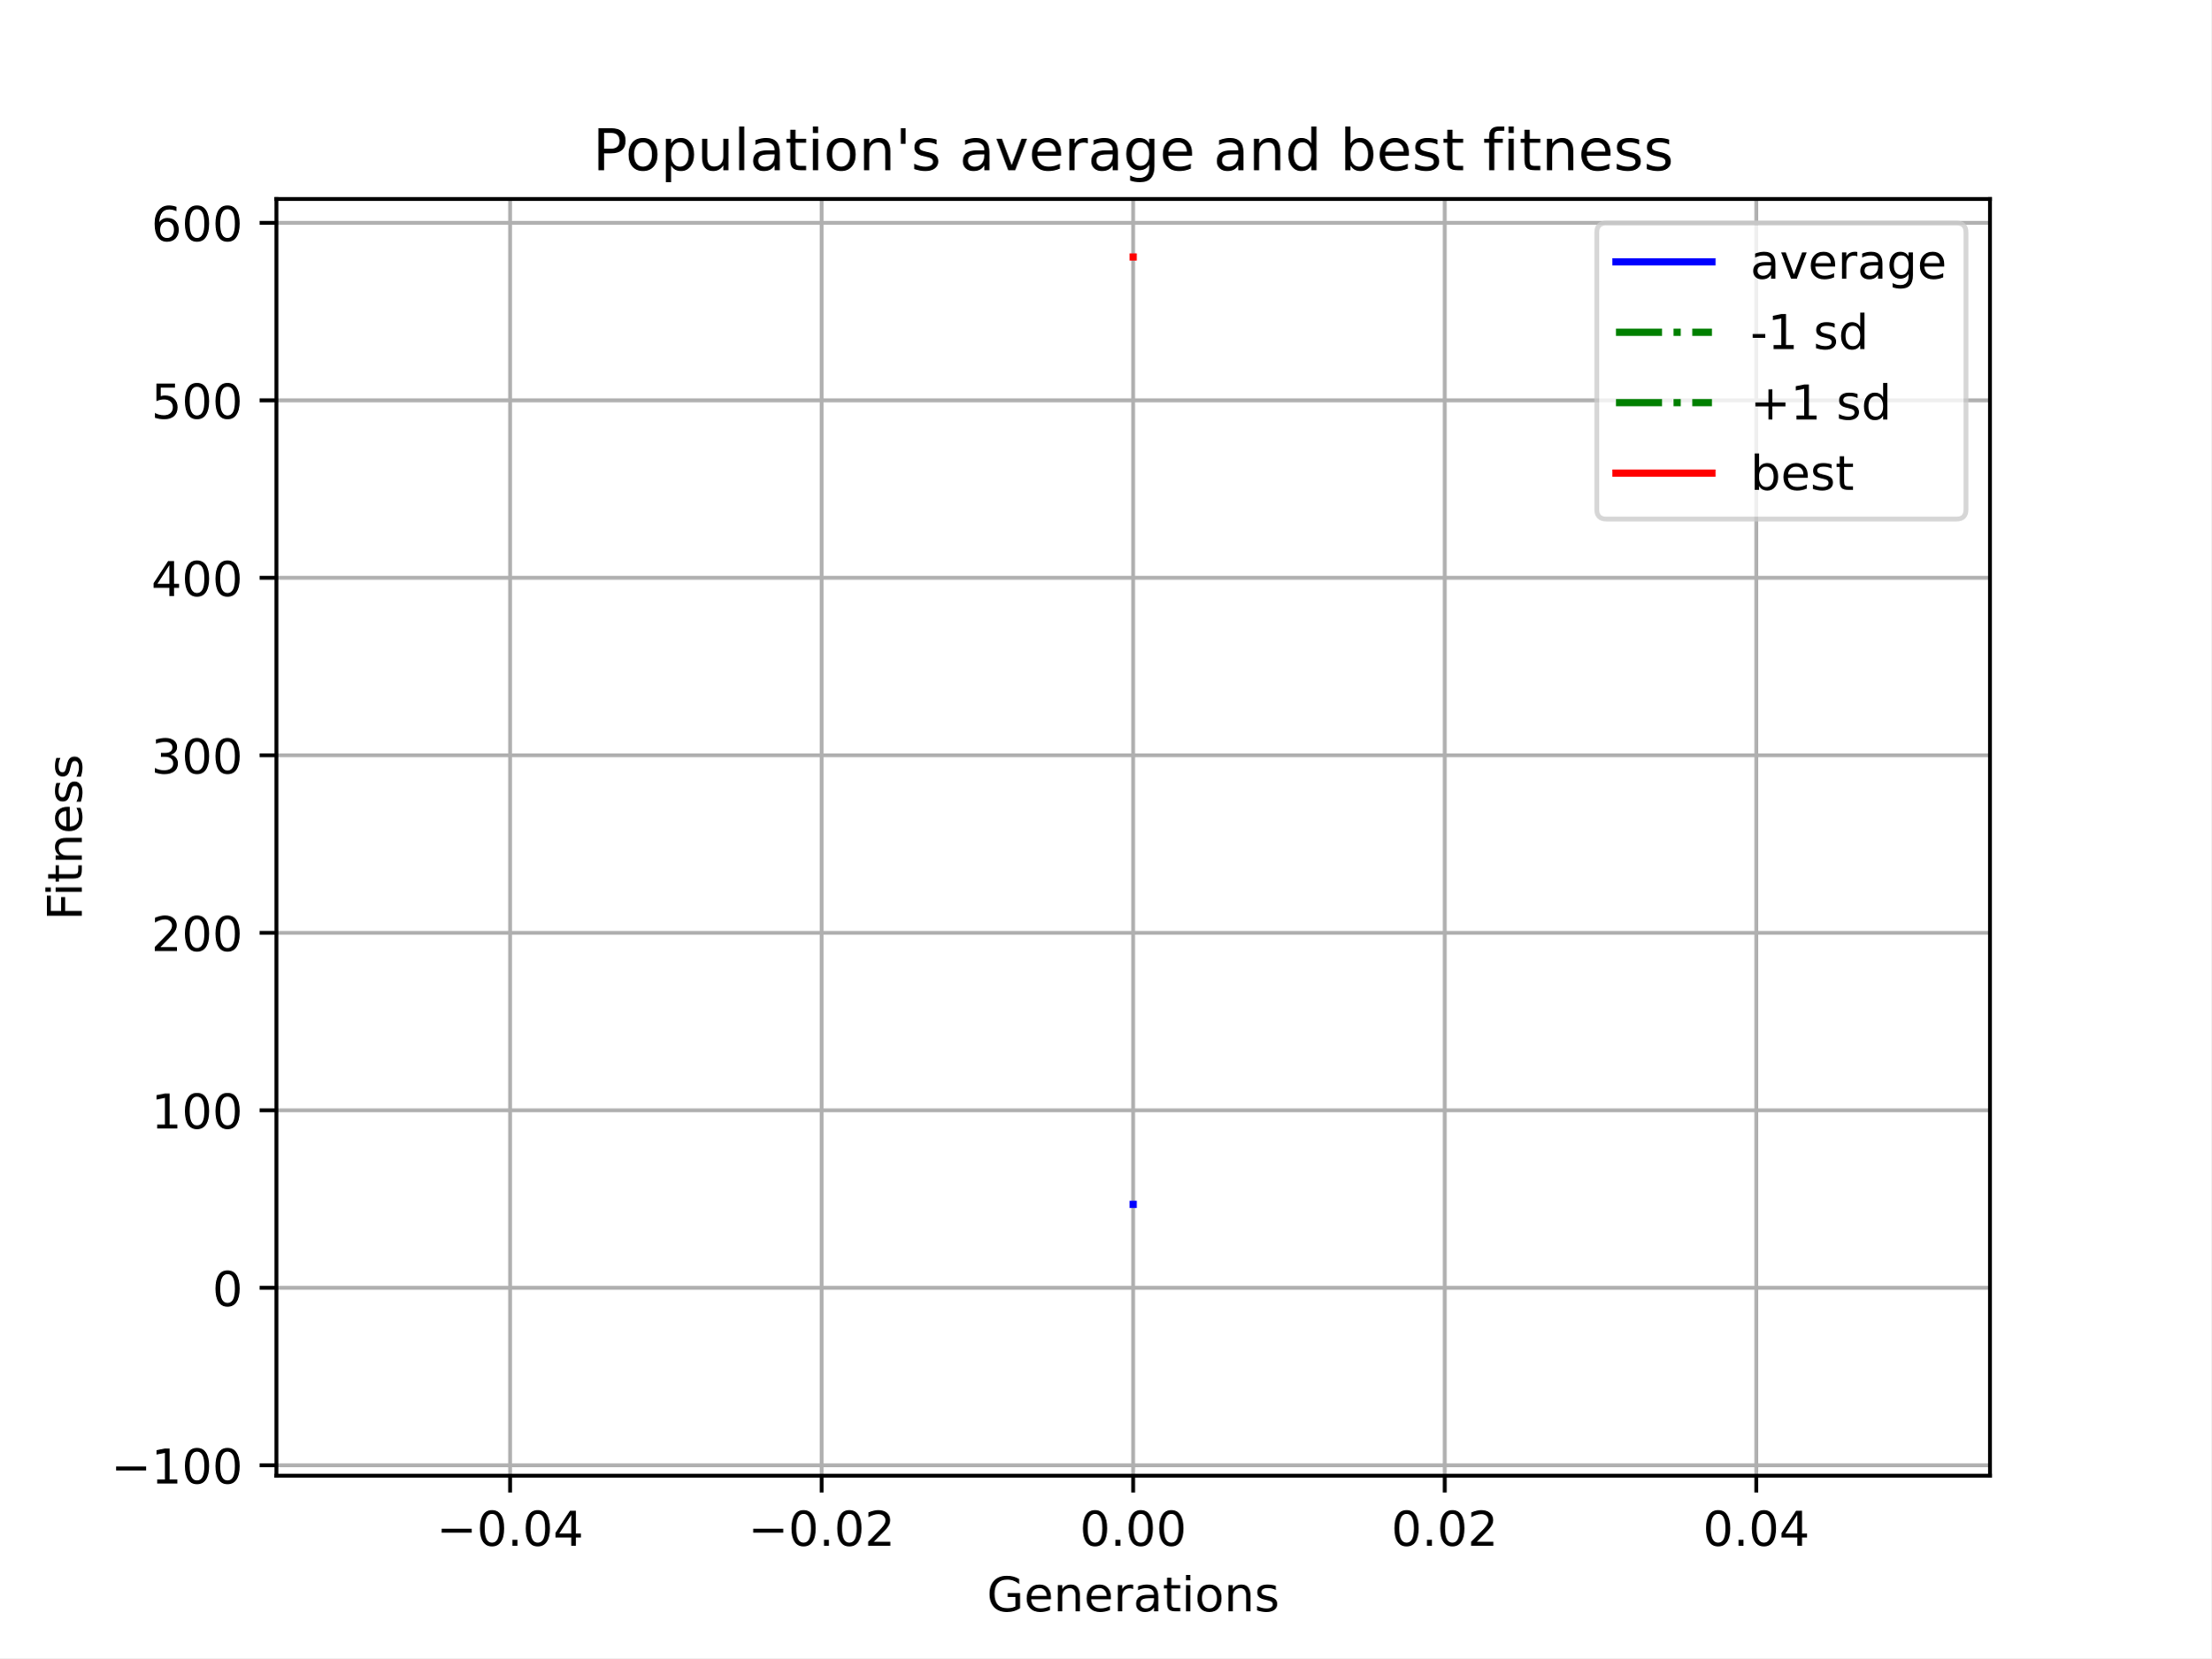
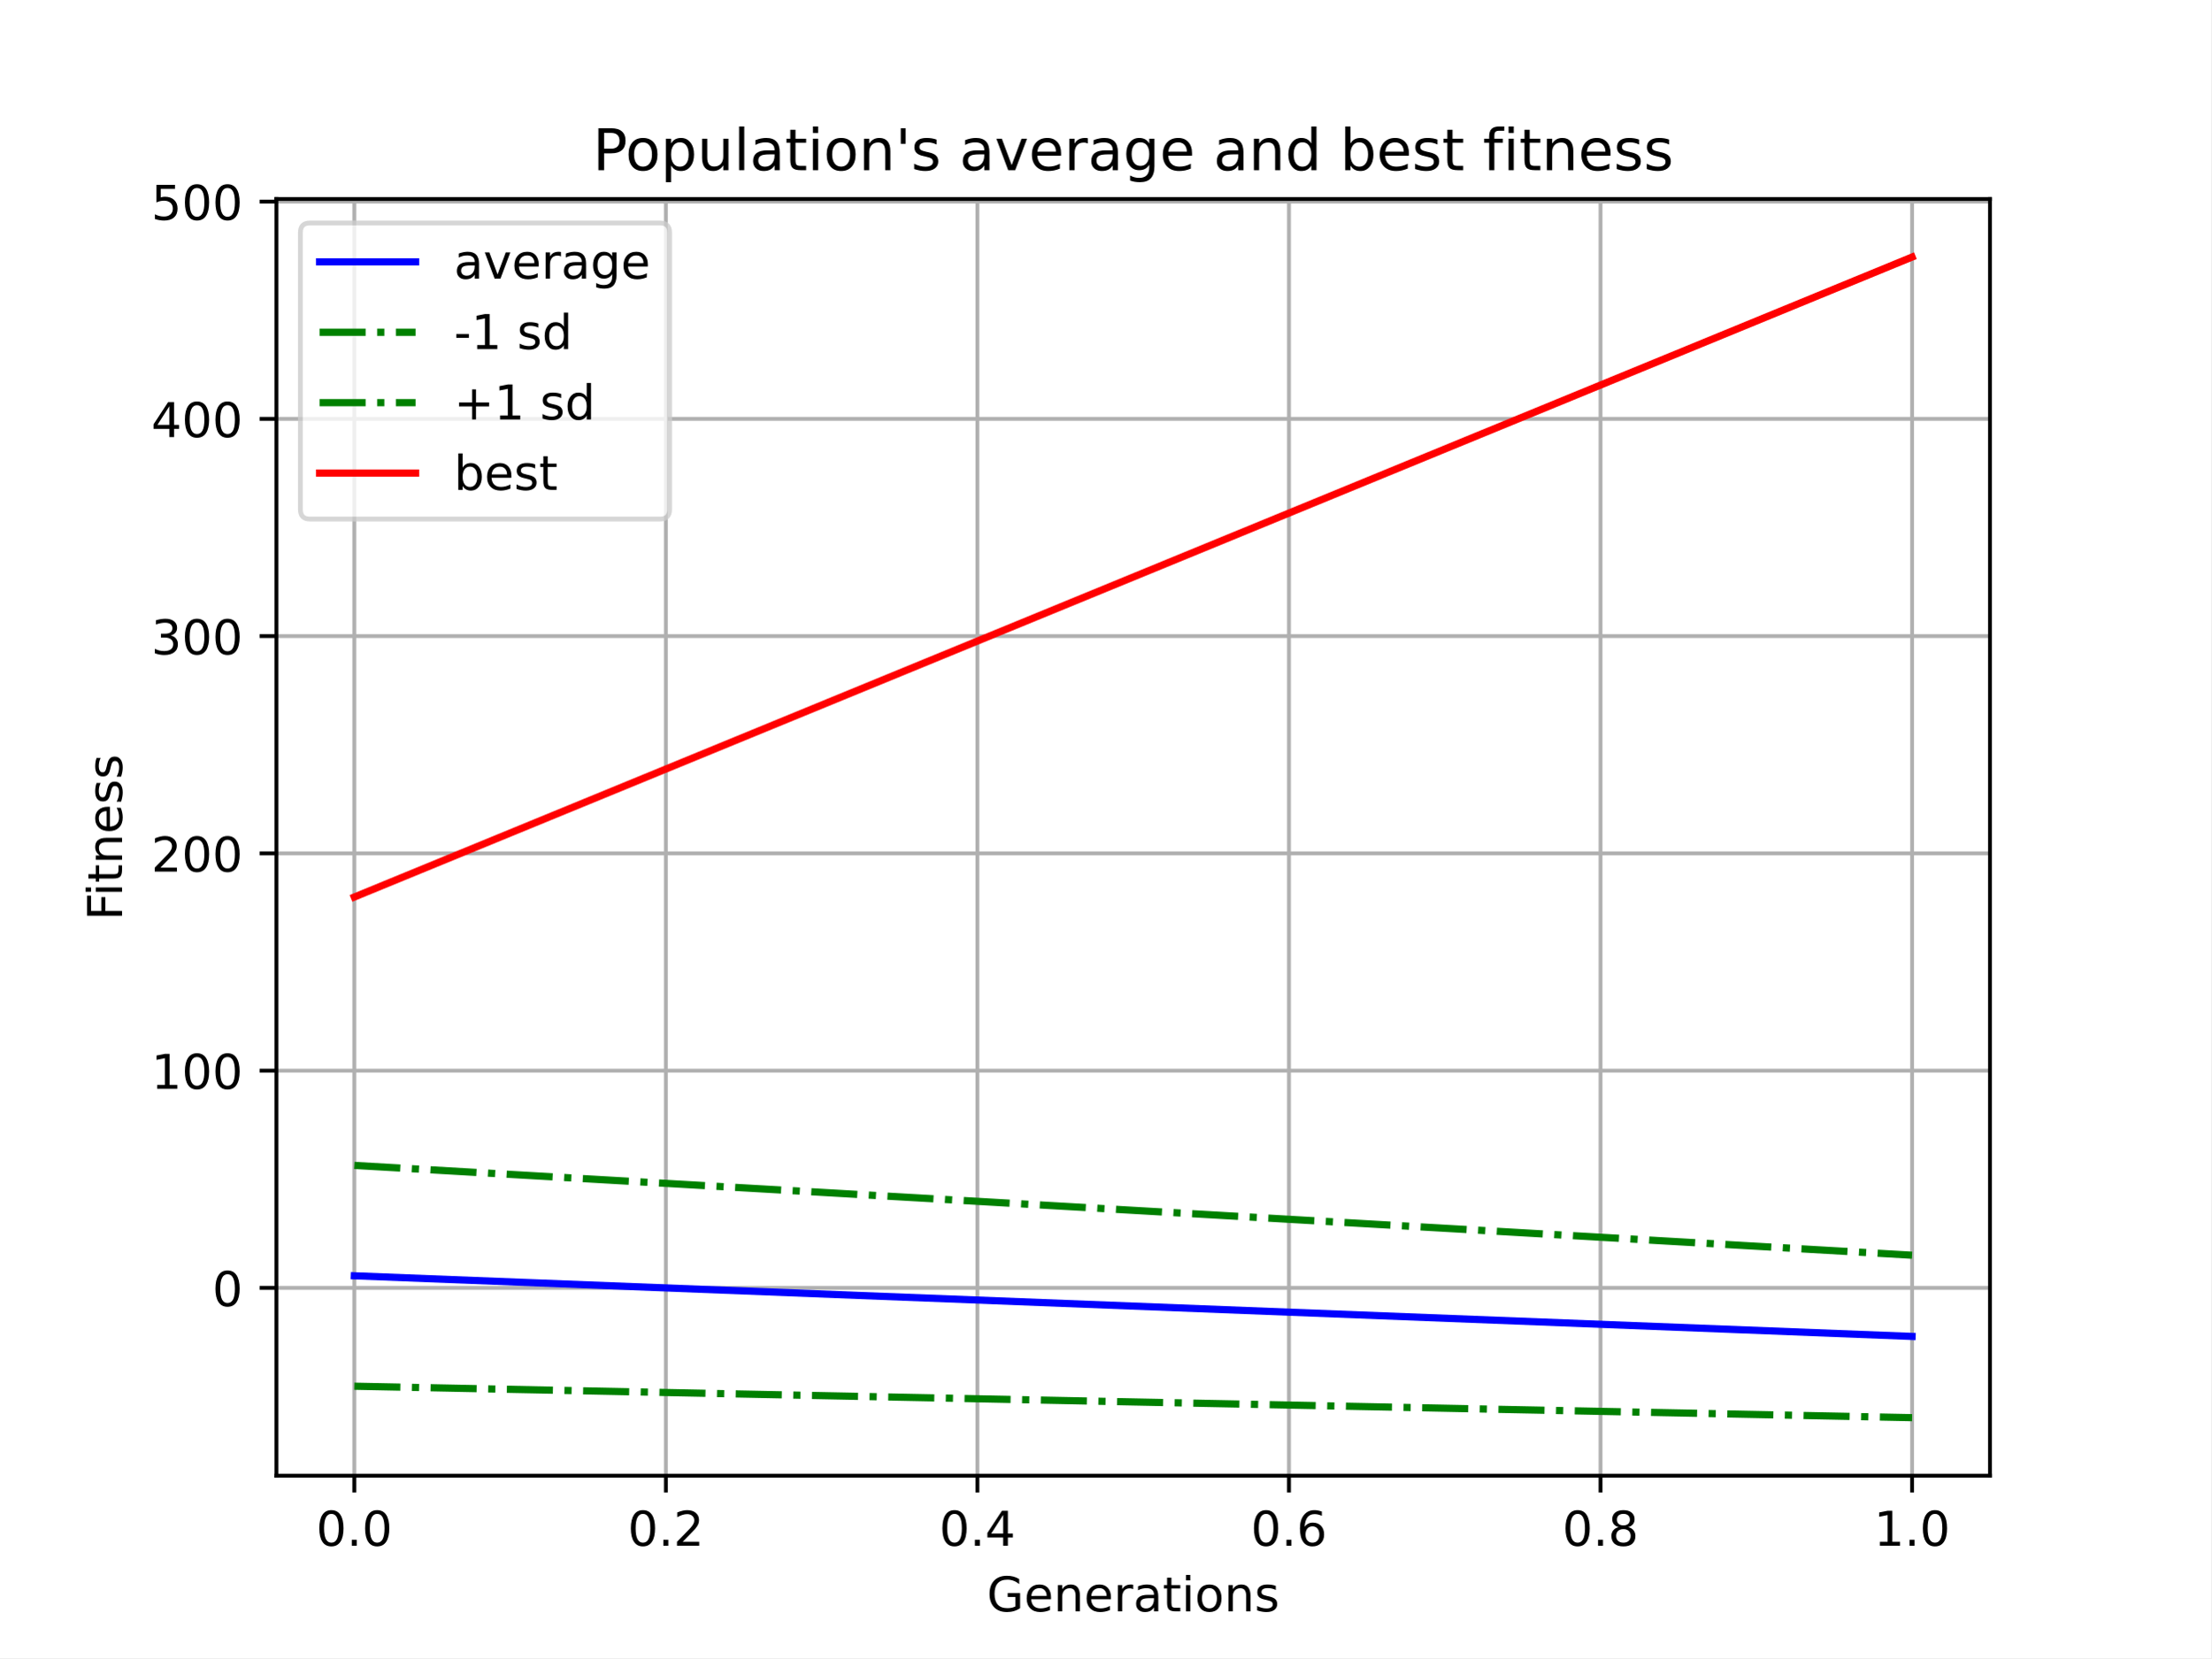
<svg xmlns="http://www.w3.org/2000/svg" xmlns:xlink="http://www.w3.org/1999/xlink" width="460.8pt" height="345.6pt" viewBox="0 0 460.8 345.6" version="1.1">
  <defs>
    <style type="text/css">*{stroke-linejoin: round; stroke-linecap: butt}</style>
  </defs>
  <g id="figure_1">
    <g id="patch_1">
      <path d="M 0 345.6  L 460.8 345.6  L 460.8 0  L 0 0  z " style="fill: #ffffff" />
    </g>
    <g id="axes_1">
      <g id="patch_2">
        <path d="M 57.6 307.584  L 414.72 307.584  L 414.72 41.472  L 57.6 41.472  z " style="fill: #ffffff" />
      </g>
      <g id="matplotlib.axis_1">
        <g id="xtick_1">
          <g id="line2d_1">
-             <path d="M 106.298 307.584  L 106.298 41.472  " clip-path="url(#pac1f734ee0)" style="fill: none; stroke: #b0b0b0; stroke-width: 0.8; stroke-linecap: square" />
+             <path d="M 73.833 307.584  L 73.833 41.472  " clip-path="url(#pae56169210)" style="fill: none; stroke: #b0b0b0; stroke-width: 0.8; stroke-linecap: square" />
          </g>
          <g id="line2d_2">
            <defs>
-               <path id="mecdad983e1" d="M 0 0  L 0 3.5  " style="stroke: #000000; stroke-width: 0.8" />
-             </defs>
-             <g>
-               <use xlink:href="#mecdad983e1" x="106.298" y="307.584" style="stroke: #000000; stroke-width: 0.8" />
+               <path id="mca24ccfaa1" d="M 0 0  L 0 3.5  " style="stroke: #000000; stroke-width: 0.8" />
+             </defs>
+             <g>
+               <use xlink:href="#mca24ccfaa1" x="73.833" y="307.584" style="stroke: #000000; stroke-width: 0.8" />
            </g>
          </g>
          <g id="text_1">
-             <g transform="translate(90.97553 322.1824)scale(0.1 -0.1)">
-               <defs>
-                 <path id="DejaVuSans-2212" d="M 678 2272  L 4684 2272  L 4684 1741  L 678 1741  L 678 2272  z " transform="scale(0.015625)" />
+             <g transform="translate(65.88116 322.1824)scale(0.1 -0.1)">
+               <defs>
                <path id="DejaVuSans-30" d="M 2034 4250  Q 1547 4250 1301 3770  Q 1056 3291 1056 2328  Q 1056 1369 1301 889  Q 1547 409 2034 409  Q 2525 409 2770 889  Q 3016 1369 3016 2328  Q 3016 3291 2770 3770  Q 2525 4250 2034 4250  z M 2034 4750  Q 2819 4750 3233 4129  Q 3647 3509 3647 2328  Q 3647 1150 3233 529  Q 2819 -91 2034 -91  Q 1250 -91 836 529  Q 422 1150 422 2328  Q 422 3509 836 4129  Q 1250 4750 2034 4750  z " transform="scale(0.015625)" />
                <path id="DejaVuSans-2e" d="M 684 794  L 1344 794  L 1344 0  L 684 0  L 684 794  z " transform="scale(0.015625)" />
-                 <path id="DejaVuSans-34" d="M 2419 4116  L 825 1625  L 2419 1625  L 2419 4116  z M 2253 4666  L 3047 4666  L 3047 1625  L 3713 1625  L 3713 1100  L 3047 1100  L 3047 0  L 2419 0  L 2419 1100  L 313 1100  L 313 1709  L 2253 4666  z " transform="scale(0.015625)" />
-               </defs>
-               <use xlink:href="#DejaVuSans-2212" />
-               <use xlink:href="#DejaVuSans-30" x="83.789" />
-               <use xlink:href="#DejaVuSans-2e" x="147.412" />
-               <use xlink:href="#DejaVuSans-30" x="179.199" />
-               <use xlink:href="#DejaVuSans-34" x="242.822" />
+               </defs>
+               <use xlink:href="#DejaVuSans-30" />
+               <use xlink:href="#DejaVuSans-2e" x="63.623" />
+               <use xlink:href="#DejaVuSans-30" x="95.41" />
            </g>
          </g>
        </g>
        <g id="xtick_2">
          <g id="line2d_3">
-             <path d="M 171.229 307.584  L 171.229 41.472  " clip-path="url(#pac1f734ee0)" style="fill: none; stroke: #b0b0b0; stroke-width: 0.8; stroke-linecap: square" />
+             <path d="M 138.764 307.584  L 138.764 41.472  " clip-path="url(#pae56169210)" style="fill: none; stroke: #b0b0b0; stroke-width: 0.8; stroke-linecap: square" />
          </g>
          <g id="line2d_4">
            <g>
-               <use xlink:href="#mecdad983e1" x="171.229" y="307.584" style="stroke: #000000; stroke-width: 0.8" />
+               <use xlink:href="#mca24ccfaa1" x="138.764" y="307.584" style="stroke: #000000; stroke-width: 0.8" />
            </g>
          </g>
          <g id="text_2">
-             <g transform="translate(155.9064 322.1824)scale(0.1 -0.1)">
+             <g transform="translate(130.8121 322.1824)scale(0.1 -0.1)">
              <defs>
                <path id="DejaVuSans-32" d="M 1228 531  L 3431 531  L 3431 0  L 469 0  L 469 531  Q 828 903 1448 1529  Q 2069 2156 2228 2338  Q 2531 2678 2651 2914  Q 2772 3150 2772 3378  Q 2772 3750 2511 3984  Q 2250 4219 1831 4219  Q 1534 4219 1204 4116  Q 875 4013 500 3803  L 500 4441  Q 881 4594 1212 4672  Q 1544 4750 1819 4750  Q 2544 4750 2975 4387  Q 3406 4025 3406 3419  Q 3406 3131 3298 2873  Q 3191 2616 2906 2266  Q 2828 2175 2409 1742  Q 1991 1309 1228 531  z " transform="scale(0.015625)" />
              </defs>
-               <use xlink:href="#DejaVuSans-2212" />
-               <use xlink:href="#DejaVuSans-30" x="83.789" />
-               <use xlink:href="#DejaVuSans-2e" x="147.412" />
-               <use xlink:href="#DejaVuSans-30" x="179.199" />
-               <use xlink:href="#DejaVuSans-32" x="242.822" />
+               <use xlink:href="#DejaVuSans-30" />
+               <use xlink:href="#DejaVuSans-2e" x="63.623" />
+               <use xlink:href="#DejaVuSans-32" x="95.41" />
            </g>
          </g>
        </g>
        <g id="xtick_3">
          <g id="line2d_5">
-             <path d="M 236.16 307.584  L 236.16 41.472  " clip-path="url(#pac1f734ee0)" style="fill: none; stroke: #b0b0b0; stroke-width: 0.8; stroke-linecap: square" />
+             <path d="M 203.695 307.584  L 203.695 41.472  " clip-path="url(#pae56169210)" style="fill: none; stroke: #b0b0b0; stroke-width: 0.8; stroke-linecap: square" />
          </g>
          <g id="line2d_6">
            <g>
-               <use xlink:href="#mecdad983e1" x="236.16" y="307.584" style="stroke: #000000; stroke-width: 0.8" />
+               <use xlink:href="#mca24ccfaa1" x="203.695" y="307.584" style="stroke: #000000; stroke-width: 0.8" />
            </g>
          </g>
          <g id="text_3">
-             <g transform="translate(225.0272 322.1824)scale(0.1 -0.1)">
-               <use xlink:href="#DejaVuSans-30" />
-               <use xlink:href="#DejaVuSans-2e" x="63.623" />
-               <use xlink:href="#DejaVuSans-30" x="95.41" />
-               <use xlink:href="#DejaVuSans-30" x="159.033" />
+             <g transform="translate(195.743 322.1824)scale(0.1 -0.1)">
+               <defs>
+                 <path id="DejaVuSans-34" d="M 2419 4116  L 825 1625  L 2419 1625  L 2419 4116  z M 2253 4666  L 3047 4666  L 3047 1625  L 3713 1625  L 3713 1100  L 3047 1100  L 3047 0  L 2419 0  L 2419 1100  L 313 1100  L 313 1709  L 2253 4666  z " transform="scale(0.015625)" />
+               </defs>
+               <use xlink:href="#DejaVuSans-30" />
+               <use xlink:href="#DejaVuSans-2e" x="63.623" />
+               <use xlink:href="#DejaVuSans-34" x="95.41" />
            </g>
          </g>
        </g>
        <g id="xtick_4">
          <g id="line2d_7">
-             <path d="M 301.091 307.584  L 301.091 41.472  " clip-path="url(#pac1f734ee0)" style="fill: none; stroke: #b0b0b0; stroke-width: 0.8; stroke-linecap: square" />
+             <path d="M 268.625 307.584  L 268.625 41.472  " clip-path="url(#pae56169210)" style="fill: none; stroke: #b0b0b0; stroke-width: 0.8; stroke-linecap: square" />
          </g>
          <g id="line2d_8">
            <g>
-               <use xlink:href="#mecdad983e1" x="301.091" y="307.584" style="stroke: #000000; stroke-width: 0.8" />
+               <use xlink:href="#mca24ccfaa1" x="268.625" y="307.584" style="stroke: #000000; stroke-width: 0.8" />
            </g>
          </g>
          <g id="text_4">
-             <g transform="translate(289.9581 322.1824)scale(0.1 -0.1)">
-               <use xlink:href="#DejaVuSans-30" />
-               <use xlink:href="#DejaVuSans-2e" x="63.623" />
-               <use xlink:href="#DejaVuSans-30" x="95.41" />
-               <use xlink:href="#DejaVuSans-32" x="159.033" />
+             <g transform="translate(260.6739 322.1824)scale(0.1 -0.1)">
+               <defs>
+                 <path id="DejaVuSans-36" d="M 2113 2584  Q 1688 2584 1439 2293  Q 1191 2003 1191 1497  Q 1191 994 1439 701  Q 1688 409 2113 409  Q 2538 409 2786 701  Q 3034 994 3034 1497  Q 3034 2003 2786 2293  Q 2538 2584 2113 2584  z M 3366 4563  L 3366 3988  Q 3128 4100 2886 4159  Q 2644 4219 2406 4219  Q 1781 4219 1451 3797  Q 1122 3375 1075 2522  Q 1259 2794 1537 2939  Q 1816 3084 2150 3084  Q 2853 3084 3261 2657  Q 3669 2231 3669 1497  Q 3669 778 3244 343  Q 2819 -91 2113 -91  Q 1303 -91 875 529  Q 447 1150 447 2328  Q 447 3434 972 4092  Q 1497 4750 2381 4750  Q 2619 4750 2861 4703  Q 3103 4656 3366 4563  z " transform="scale(0.015625)" />
+               </defs>
+               <use xlink:href="#DejaVuSans-30" />
+               <use xlink:href="#DejaVuSans-2e" x="63.623" />
+               <use xlink:href="#DejaVuSans-36" x="95.41" />
            </g>
          </g>
        </g>
        <g id="xtick_5">
          <g id="line2d_9">
-             <path d="M 366.022 307.584  L 366.022 41.472  " clip-path="url(#pac1f734ee0)" style="fill: none; stroke: #b0b0b0; stroke-width: 0.8; stroke-linecap: square" />
+             <path d="M 333.556 307.584  L 333.556 41.472  " clip-path="url(#pae56169210)" style="fill: none; stroke: #b0b0b0; stroke-width: 0.8; stroke-linecap: square" />
          </g>
          <g id="line2d_10">
            <g>
-               <use xlink:href="#mecdad983e1" x="366.022" y="307.584" style="stroke: #000000; stroke-width: 0.8" />
+               <use xlink:href="#mca24ccfaa1" x="333.556" y="307.584" style="stroke: #000000; stroke-width: 0.8" />
            </g>
          </g>
          <g id="text_5">
-             <g transform="translate(354.889 322.1824)scale(0.1 -0.1)">
-               <use xlink:href="#DejaVuSans-30" />
+             <g transform="translate(325.6048 322.1824)scale(0.1 -0.1)">
+               <defs>
+                 <path id="DejaVuSans-38" d="M 2034 2216  Q 1584 2216 1326 1975  Q 1069 1734 1069 1313  Q 1069 891 1326 650  Q 1584 409 2034 409  Q 2484 409 2743 651  Q 3003 894 3003 1313  Q 3003 1734 2745 1975  Q 2488 2216 2034 2216  z M 1403 2484  Q 997 2584 770 2862  Q 544 3141 544 3541  Q 544 4100 942 4425  Q 1341 4750 2034 4750  Q 2731 4750 3128 4425  Q 3525 4100 3525 3541  Q 3525 3141 3298 2862  Q 3072 2584 2669 2484  Q 3125 2378 3379 2068  Q 3634 1759 3634 1313  Q 3634 634 3220 271  Q 2806 -91 2034 -91  Q 1263 -91 848 271  Q 434 634 434 1313  Q 434 1759 690 2068  Q 947 2378 1403 2484  z M 1172 3481  Q 1172 3119 1398 2916  Q 1625 2713 2034 2713  Q 2441 2713 2670 2916  Q 2900 3119 2900 3481  Q 2900 3844 2670 4047  Q 2441 4250 2034 4250  Q 1625 4250 1398 4047  Q 1172 3844 1172 3481  z " transform="scale(0.015625)" />
+               </defs>
+               <use xlink:href="#DejaVuSans-30" />
+               <use xlink:href="#DejaVuSans-2e" x="63.623" />
+               <use xlink:href="#DejaVuSans-38" x="95.41" />
+             </g>
+           </g>
+         </g>
+         <g id="xtick_6">
+           <g id="line2d_11">
+             <path d="M 398.487 307.584  L 398.487 41.472  " clip-path="url(#pae56169210)" style="fill: none; stroke: #b0b0b0; stroke-width: 0.8; stroke-linecap: square" />
+           </g>
+           <g id="line2d_12">
+             <g>
+               <use xlink:href="#mca24ccfaa1" x="398.487" y="307.584" style="stroke: #000000; stroke-width: 0.8" />
+             </g>
+           </g>
+           <g id="text_6">
+             <g transform="translate(390.5357 322.1824)scale(0.1 -0.1)">
+               <defs>
+                 <path id="DejaVuSans-31" d="M 794 531  L 1825 531  L 1825 4091  L 703 3866  L 703 4441  L 1819 4666  L 2450 4666  L 2450 531  L 3481 531  L 3481 0  L 794 0  L 794 531  z " transform="scale(0.015625)" />
+               </defs>
+               <use xlink:href="#DejaVuSans-31" />
              <use xlink:href="#DejaVuSans-2e" x="63.623" />
              <use xlink:href="#DejaVuSans-30" x="95.41" />
-               <use xlink:href="#DejaVuSans-34" x="159.033" />
-             </g>
-           </g>
-         </g>
-         <g id="text_6">
+             </g>
+           </g>
+         </g>
+         <g id="text_7">
          <g transform="translate(205.6623 335.8606)scale(0.1 -0.1)">
            <defs>
              <path id="DejaVuSans-47" d="M 3809 666  L 3809 1919  L 2778 1919  L 2778 2438  L 4434 2438  L 4434 434  Q 4069 175 3628 42  Q 3188 -91 2688 -91  Q 1594 -91 976 548  Q 359 1188 359 2328  Q 359 3472 976 4111  Q 1594 4750 2688 4750  Q 3144 4750 3555 4637  Q 3966 4525 4313 4306  L 4313 3634  Q 3963 3931 3569 4081  Q 3175 4231 2741 4231  Q 1884 4231 1454 3753  Q 1025 3275 1025 2328  Q 1025 1384 1454 906  Q 1884 428 2741 428  Q 3075 428 3337 486  Q 3600 544 3809 666  z " transform="scale(0.015625)" />
              <path id="DejaVuSans-65" d="M 3597 1894  L 3597 1613  L 953 1613  Q 991 1019 1311 708  Q 1631 397 2203 397  Q 2534 397 2845 478  Q 3156 559 3463 722  L 3463 178  Q 3153 47 2828 -22  Q 2503 -91 2169 -91  Q 1331 -91 842 396  Q 353 884 353 1716  Q 353 2575 817 3079  Q 1281 3584 2069 3584  Q 2775 3584 3186 3129  Q 3597 2675 3597 1894  z M 3022 2063  Q 3016 2534 2758 2815  Q 2500 3097 2075 3097  Q 1594 3097 1305 2825  Q 1016 2553 972 2059  L 3022 2063  z " transform="scale(0.015625)" />
              <path id="DejaVuSans-6e" d="M 3513 2113  L 3513 0  L 2938 0  L 2938 2094  Q 2938 2591 2744 2837  Q 2550 3084 2163 3084  Q 1697 3084 1428 2787  Q 1159 2491 1159 1978  L 1159 0  L 581 0  L 581 3500  L 1159 3500  L 1159 2956  Q 1366 3272 1645 3428  Q 1925 3584 2291 3584  Q 2894 3584 3203 3211  Q 3513 2838 3513 2113  z " transform="scale(0.015625)" />
              <path id="DejaVuSans-72" d="M 2631 2963  Q 2534 3019 2420 3045  Q 2306 3072 2169 3072  Q 1681 3072 1420 2755  Q 1159 2438 1159 1844  L 1159 0  L 581 0  L 581 3500  L 1159 3500  L 1159 2956  Q 1341 3275 1631 3429  Q 1922 3584 2338 3584  Q 2397 3584 2469 3576  Q 2541 3569 2628 3553  L 2631 2963  z " transform="scale(0.015625)" />
              <path id="DejaVuSans-61" d="M 2194 1759  Q 1497 1759 1228 1600  Q 959 1441 959 1056  Q 959 750 1161 570  Q 1363 391 1709 391  Q 2188 391 2477 730  Q 2766 1069 2766 1631  L 2766 1759  L 2194 1759  z M 3341 1997  L 3341 0  L 2766 0  L 2766 531  Q 2569 213 2275 61  Q 1981 -91 1556 -91  Q 1019 -91 701 211  Q 384 513 384 1019  Q 384 1609 779 1909  Q 1175 2209 1959 2209  L 2766 2209  L 2766 2266  Q 2766 2663 2505 2880  Q 2244 3097 1772 3097  Q 1472 3097 1187 3025  Q 903 2953 641 2809  L 641 3341  Q 956 3463 1253 3523  Q 1550 3584 1831 3584  Q 2591 3584 2966 3190  Q 3341 2797 3341 1997  z " transform="scale(0.015625)" />
              <path id="DejaVuSans-74" d="M 1172 4494  L 1172 3500  L 2356 3500  L 2356 3053  L 1172 3053  L 1172 1153  Q 1172 725 1289 603  Q 1406 481 1766 481  L 2356 481  L 2356 0  L 1766 0  Q 1100 0 847 248  Q 594 497 594 1153  L 594 3053  L 172 3053  L 172 3500  L 594 3500  L 594 4494  L 1172 4494  z " transform="scale(0.015625)" />
              <path id="DejaVuSans-69" d="M 603 3500  L 1178 3500  L 1178 0  L 603 0  L 603 3500  z M 603 4863  L 1178 4863  L 1178 4134  L 603 4134  L 603 4863  z " transform="scale(0.015625)" />
              <path id="DejaVuSans-6f" d="M 1959 3097  Q 1497 3097 1228 2736  Q 959 2375 959 1747  Q 959 1119 1226 758  Q 1494 397 1959 397  Q 2419 397 2687 759  Q 2956 1122 2956 1747  Q 2956 2369 2687 2733  Q 2419 3097 1959 3097  z M 1959 3584  Q 2709 3584 3137 3096  Q 3566 2609 3566 1747  Q 3566 888 3137 398  Q 2709 -91 1959 -91  Q 1206 -91 779 398  Q 353 888 353 1747  Q 353 2609 779 3096  Q 1206 3584 1959 3584  z " transform="scale(0.015625)" />
              <path id="DejaVuSans-73" d="M 2834 3397  L 2834 2853  Q 2591 2978 2328 3040  Q 2066 3103 1784 3103  Q 1356 3103 1142 2972  Q 928 2841 928 2578  Q 928 2378 1081 2264  Q 1234 2150 1697 2047  L 1894 2003  Q 2506 1872 2764 1633  Q 3022 1394 3022 966  Q 3022 478 2636 193  Q 2250 -91 1575 -91  Q 1294 -91 989 -36  Q 684 19 347 128  L 347 722  Q 666 556 975 473  Q 1284 391 1588 391  Q 1994 391 2212 530  Q 2431 669 2431 922  Q 2431 1156 2273 1281  Q 2116 1406 1581 1522  L 1381 1569  Q 847 1681 609 1914  Q 372 2147 372 2553  Q 372 3047 722 3315  Q 1072 3584 1716 3584  Q 2034 3584 2315 3537  Q 2597 3491 2834 3397  z " transform="scale(0.015625)" />
            </defs>
            <use xlink:href="#DejaVuSans-47" />
            <use xlink:href="#DejaVuSans-65" x="77.49" />
            <use xlink:href="#DejaVuSans-6e" x="139.014" />
            <use xlink:href="#DejaVuSans-65" x="202.393" />
            <use xlink:href="#DejaVuSans-72" x="263.916" />
            <use xlink:href="#DejaVuSans-61" x="305.029" />
            <use xlink:href="#DejaVuSans-74" x="366.309" />
            <use xlink:href="#DejaVuSans-69" x="405.518" />
            <use xlink:href="#DejaVuSans-6f" x="433.301" />
            <use xlink:href="#DejaVuSans-6e" x="494.482" />
            <use xlink:href="#DejaVuSans-73" x="557.861" />
          </g>
        </g>
      </g>
      <g id="matplotlib.axis_2">
        <g id="ytick_1">
-           <g id="line2d_11">
-             <path d="M 57.6 305.416  L 414.72 305.416  " clip-path="url(#pac1f734ee0)" style="fill: none; stroke: #b0b0b0; stroke-width: 0.8; stroke-linecap: square" />
-           </g>
-           <g id="line2d_12">
-             <defs>
-               <path id="ma5c79f63bf" d="M 0 0  L -3.5 0  " style="stroke: #000000; stroke-width: 0.8" />
-             </defs>
-             <g>
-               <use xlink:href="#ma5c79f63bf" x="57.6" y="305.416" style="stroke: #000000; stroke-width: 0.8" />
-             </g>
-           </g>
-           <g id="text_7">
-             <g transform="translate(23.13281 309.2149)scale(0.1 -0.1)">
-               <defs>
-                 <path id="DejaVuSans-31" d="M 794 531  L 1825 531  L 1825 4091  L 703 3866  L 703 4441  L 1819 4666  L 2450 4666  L 2450 531  L 3481 531  L 3481 0  L 794 0  L 794 531  z " transform="scale(0.015625)" />
-               </defs>
-               <use xlink:href="#DejaVuSans-2212" />
-               <use xlink:href="#DejaVuSans-31" x="83.789" />
-               <use xlink:href="#DejaVuSans-30" x="147.412" />
-               <use xlink:href="#DejaVuSans-30" x="211.035" />
+           <g id="line2d_13">
+             <path d="M 57.6 268.437  L 414.72 268.437  " clip-path="url(#pae56169210)" style="fill: none; stroke: #b0b0b0; stroke-width: 0.8; stroke-linecap: square" />
+           </g>
+           <g id="line2d_14">
+             <defs>
+               <path id="m0c25d67550" d="M 0 0  L -3.5 0  " style="stroke: #000000; stroke-width: 0.8" />
+             </defs>
+             <g>
+               <use xlink:href="#m0c25d67550" x="57.6" y="268.437" style="stroke: #000000; stroke-width: 0.8" />
+             </g>
+           </g>
+           <g id="text_8">
+             <g transform="translate(44.2375 272.2358)scale(0.1 -0.1)">
+               <use xlink:href="#DejaVuSans-30" />
            </g>
          </g>
        </g>
        <g id="ytick_2">
-           <g id="line2d_13">
-             <path d="M 57.6 268.419  L 414.72 268.419  " clip-path="url(#pac1f734ee0)" style="fill: none; stroke: #b0b0b0; stroke-width: 0.8; stroke-linecap: square" />
-           </g>
-           <g id="line2d_14">
-             <g>
-               <use xlink:href="#ma5c79f63bf" x="57.6" y="268.419" style="stroke: #000000; stroke-width: 0.8" />
-             </g>
-           </g>
-           <g id="text_8">
-             <g transform="translate(44.2375 272.2183)scale(0.1 -0.1)">
-               <use xlink:href="#DejaVuSans-30" />
-             </g>
-           </g>
-         </g>
-         <g id="ytick_3">
          <g id="line2d_15">
-             <path d="M 57.6 231.422  L 414.72 231.422  " clip-path="url(#pac1f734ee0)" style="fill: none; stroke: #b0b0b0; stroke-width: 0.8; stroke-linecap: square" />
+             <path d="M 57.6 223.153  L 414.72 223.153  " clip-path="url(#pae56169210)" style="fill: none; stroke: #b0b0b0; stroke-width: 0.8; stroke-linecap: square" />
          </g>
          <g id="line2d_16">
            <g>
-               <use xlink:href="#ma5c79f63bf" x="57.6" y="231.422" style="stroke: #000000; stroke-width: 0.8" />
+               <use xlink:href="#m0c25d67550" x="57.6" y="223.153" style="stroke: #000000; stroke-width: 0.8" />
            </g>
          </g>
          <g id="text_9">
-             <g transform="translate(31.5125 235.2216)scale(0.1 -0.1)">
+             <g transform="translate(31.5125 226.9521)scale(0.1 -0.1)">
              <use xlink:href="#DejaVuSans-31" />
              <use xlink:href="#DejaVuSans-30" x="63.623" />
              <use xlink:href="#DejaVuSans-30" x="127.246" />
            </g>
          </g>
        </g>
-         <g id="ytick_4">
+         <g id="ytick_3">
          <g id="line2d_17">
-             <path d="M 57.6 194.426  L 414.72 194.426  " clip-path="url(#pac1f734ee0)" style="fill: none; stroke: #b0b0b0; stroke-width: 0.8; stroke-linecap: square" />
+             <path d="M 57.6 177.869  L 414.72 177.869  " clip-path="url(#pae56169210)" style="fill: none; stroke: #b0b0b0; stroke-width: 0.8; stroke-linecap: square" />
          </g>
          <g id="line2d_18">
            <g>
-               <use xlink:href="#ma5c79f63bf" x="57.6" y="194.426" style="stroke: #000000; stroke-width: 0.8" />
+               <use xlink:href="#m0c25d67550" x="57.6" y="177.869" style="stroke: #000000; stroke-width: 0.8" />
            </g>
          </g>
          <g id="text_10">
-             <g transform="translate(31.5125 198.225)scale(0.1 -0.1)">
+             <g transform="translate(31.5125 181.6683)scale(0.1 -0.1)">
              <use xlink:href="#DejaVuSans-32" />
              <use xlink:href="#DejaVuSans-30" x="63.623" />
              <use xlink:href="#DejaVuSans-30" x="127.246" />
            </g>
          </g>
        </g>
-         <g id="ytick_5">
+         <g id="ytick_4">
          <g id="line2d_19">
-             <path d="M 57.6 157.429  L 414.72 157.429  " clip-path="url(#pac1f734ee0)" style="fill: none; stroke: #b0b0b0; stroke-width: 0.8; stroke-linecap: square" />
+             <path d="M 57.6 132.585  L 414.72 132.585  " clip-path="url(#pae56169210)" style="fill: none; stroke: #b0b0b0; stroke-width: 0.8; stroke-linecap: square" />
          </g>
          <g id="line2d_20">
            <g>
-               <use xlink:href="#ma5c79f63bf" x="57.6" y="157.429" style="stroke: #000000; stroke-width: 0.8" />
+               <use xlink:href="#m0c25d67550" x="57.6" y="132.585" style="stroke: #000000; stroke-width: 0.8" />
            </g>
          </g>
          <g id="text_11">
-             <g transform="translate(31.5125 161.2284)scale(0.1 -0.1)">
+             <g transform="translate(31.5125 136.3846)scale(0.1 -0.1)">
              <defs>
                <path id="DejaVuSans-33" d="M 2597 2516  Q 3050 2419 3304 2112  Q 3559 1806 3559 1356  Q 3559 666 3084 287  Q 2609 -91 1734 -91  Q 1441 -91 1130 -33  Q 819 25 488 141  L 488 750  Q 750 597 1062 519  Q 1375 441 1716 441  Q 2309 441 2620 675  Q 2931 909 2931 1356  Q 2931 1769 2642 2001  Q 2353 2234 1838 2234  L 1294 2234  L 1294 2753  L 1863 2753  Q 2328 2753 2575 2939  Q 2822 3125 2822 3475  Q 2822 3834 2567 4026  Q 2313 4219 1838 4219  Q 1578 4219 1281 4162  Q 984 4106 628 3988  L 628 4550  Q 988 4650 1302 4700  Q 1616 4750 1894 4750  Q 2613 4750 3031 4423  Q 3450 4097 3450 3541  Q 3450 3153 3228 2886  Q 3006 2619 2597 2516  z " transform="scale(0.015625)" />
              </defs>
              <use xlink:href="#DejaVuSans-33" />
              <use xlink:href="#DejaVuSans-30" x="63.623" />
              <use xlink:href="#DejaVuSans-30" x="127.246" />
            </g>
          </g>
        </g>
-         <g id="ytick_6">
+         <g id="ytick_5">
          <g id="line2d_21">
-             <path d="M 57.6 120.433  L 414.72 120.433  " clip-path="url(#pac1f734ee0)" style="fill: none; stroke: #b0b0b0; stroke-width: 0.8; stroke-linecap: square" />
+             <path d="M 57.6 87.302  L 414.72 87.302  " clip-path="url(#pae56169210)" style="fill: none; stroke: #b0b0b0; stroke-width: 0.8; stroke-linecap: square" />
          </g>
          <g id="line2d_22">
            <g>
-               <use xlink:href="#ma5c79f63bf" x="57.6" y="120.433" style="stroke: #000000; stroke-width: 0.8" />
+               <use xlink:href="#m0c25d67550" x="57.6" y="87.302" style="stroke: #000000; stroke-width: 0.8" />
            </g>
          </g>
          <g id="text_12">
-             <g transform="translate(31.5125 124.2317)scale(0.1 -0.1)">
+             <g transform="translate(31.5125 91.1008)scale(0.1 -0.1)">
              <use xlink:href="#DejaVuSans-34" />
              <use xlink:href="#DejaVuSans-30" x="63.623" />
              <use xlink:href="#DejaVuSans-30" x="127.246" />
            </g>
          </g>
        </g>
-         <g id="ytick_7">
+         <g id="ytick_6">
          <g id="line2d_23">
-             <path d="M 57.6 83.436  L 414.72 83.436  " clip-path="url(#pac1f734ee0)" style="fill: none; stroke: #b0b0b0; stroke-width: 0.8; stroke-linecap: square" />
+             <path d="M 57.6 42.018  L 414.72 42.018  " clip-path="url(#pae56169210)" style="fill: none; stroke: #b0b0b0; stroke-width: 0.8; stroke-linecap: square" />
          </g>
          <g id="line2d_24">
            <g>
-               <use xlink:href="#ma5c79f63bf" x="57.6" y="83.436" style="stroke: #000000; stroke-width: 0.8" />
+               <use xlink:href="#m0c25d67550" x="57.6" y="42.018" style="stroke: #000000; stroke-width: 0.8" />
            </g>
          </g>
          <g id="text_13">
-             <g transform="translate(31.5125 87.23508)scale(0.1 -0.1)">
+             <g transform="translate(31.5125 45.81705)scale(0.1 -0.1)">
              <defs>
                <path id="DejaVuSans-35" d="M 691 4666  L 3169 4666  L 3169 4134  L 1269 4134  L 1269 2991  Q 1406 3038 1543 3061  Q 1681 3084 1819 3084  Q 2600 3084 3056 2656  Q 3513 2228 3513 1497  Q 3513 744 3044 326  Q 2575 -91 1722 -91  Q 1428 -91 1123 -41  Q 819 9 494 109  L 494 744  Q 775 591 1075 516  Q 1375 441 1709 441  Q 2250 441 2565 725  Q 2881 1009 2881 1497  Q 2881 1984 2565 2268  Q 2250 2553 1709 2553  Q 1456 2553 1204 2497  Q 953 2441 691 2322  L 691 4666  z " transform="scale(0.015625)" />
              </defs>
              <use xlink:href="#DejaVuSans-35" />
              <use xlink:href="#DejaVuSans-30" x="63.623" />
              <use xlink:href="#DejaVuSans-30" x="127.246" />
            </g>
          </g>
        </g>
-         <g id="ytick_8">
-           <g id="line2d_25">
-             <path d="M 57.6 46.439  L 414.72 46.439  " clip-path="url(#pac1f734ee0)" style="fill: none; stroke: #b0b0b0; stroke-width: 0.8; stroke-linecap: square" />
-           </g>
-           <g id="line2d_26">
-             <g>
-               <use xlink:href="#ma5c79f63bf" x="57.6" y="46.439" style="stroke: #000000; stroke-width: 0.8" />
-             </g>
-           </g>
-           <g id="text_14">
-             <g transform="translate(31.5125 50.23845)scale(0.1 -0.1)">
-               <defs>
-                 <path id="DejaVuSans-36" d="M 2113 2584  Q 1688 2584 1439 2293  Q 1191 2003 1191 1497  Q 1191 994 1439 701  Q 1688 409 2113 409  Q 2538 409 2786 701  Q 3034 994 3034 1497  Q 3034 2003 2786 2293  Q 2538 2584 2113 2584  z M 3366 4563  L 3366 3988  Q 3128 4100 2886 4159  Q 2644 4219 2406 4219  Q 1781 4219 1451 3797  Q 1122 3375 1075 2522  Q 1259 2794 1537 2939  Q 1816 3084 2150 3084  Q 2853 3084 3261 2657  Q 3669 2231 3669 1497  Q 3669 778 3244 343  Q 2819 -91 2113 -91  Q 1303 -91 875 529  Q 447 1150 447 2328  Q 447 3434 972 4092  Q 1497 4750 2381 4750  Q 2619 4750 2861 4703  Q 3103 4656 3366 4563  z " transform="scale(0.015625)" />
-               </defs>
-               <use xlink:href="#DejaVuSans-36" />
-               <use xlink:href="#DejaVuSans-30" x="63.623" />
-               <use xlink:href="#DejaVuSans-30" x="127.246" />
-             </g>
-           </g>
-         </g>
-         <g id="text_15">
-           <g transform="translate(17.05313 191.8452)rotate(-90)scale(0.1 -0.1)">
+         <g id="text_14">
+           <g transform="translate(25.43281 191.8452)rotate(-90)scale(0.1 -0.1)">
            <defs>
              <path id="DejaVuSans-46" d="M 628 4666  L 3309 4666  L 3309 4134  L 1259 4134  L 1259 2759  L 3109 2759  L 3109 2228  L 1259 2228  L 1259 0  L 628 0  L 628 4666  z " transform="scale(0.015625)" />
            </defs>
            <use xlink:href="#DejaVuSans-46" />
            <use xlink:href="#DejaVuSans-69" x="50.27" />
            <use xlink:href="#DejaVuSans-74" x="78.053" />
            <use xlink:href="#DejaVuSans-6e" x="117.262" />
            <use xlink:href="#DejaVuSans-65" x="180.641" />
            <use xlink:href="#DejaVuSans-73" x="242.164" />
            <use xlink:href="#DejaVuSans-73" x="294.264" />
          </g>
        </g>
      </g>
+       <g id="line2d_25">
+         <path d="M 73.833 265.92  L 398.487 278.559  " clip-path="url(#pae56169210)" style="fill: none; stroke: #0000ff; stroke-width: 1.5; stroke-linecap: square" />
+       </g>
+       <g id="line2d_26">
+         <path d="M 73.833 288.93  L 398.487 295.488  " clip-path="url(#pae56169210)" style="fill: none; stroke-dasharray: 9.6,2.4,1.5,2.4; stroke-dashoffset: 0; stroke: #008000; stroke-width: 1.5" />
+       </g>
      <g id="line2d_27">
-         <path d="M 236.16 251.016  " clip-path="url(#pac1f734ee0)" style="fill: none; stroke: #0000ff; stroke-width: 1.5; stroke-linecap: square" />
+         <path d="M 73.833 242.909  L 398.487 261.63  " clip-path="url(#pae56169210)" style="fill: none; stroke-dasharray: 9.6,2.4,1.5,2.4; stroke-dashoffset: 0; stroke: #008000; stroke-width: 1.5" />
      </g>
      <g id="line2d_28">
-         <path d="M 236.16 295.488  " clip-path="url(#pac1f734ee0)" style="fill: none; stroke-dasharray: 9.6,2.4,1.5,2.4; stroke-dashoffset: 0; stroke: #008000; stroke-width: 1.5" />
-       </g>
-       <g id="line2d_29">
-         <path d="M 236.16 206.544  " clip-path="url(#pac1f734ee0)" style="fill: none; stroke-dasharray: 9.6,2.4,1.5,2.4; stroke-dashoffset: 0; stroke: #008000; stroke-width: 1.5" />
-       </g>
-       <g id="line2d_30">
-         <path d="M 236.16 53.568  " clip-path="url(#pac1f734ee0)" style="fill: none; stroke: #ff0000; stroke-width: 1.5; stroke-linecap: square" />
+         <path d="M 73.833 186.972  L 398.487 53.568  " clip-path="url(#pae56169210)" style="fill: none; stroke: #ff0000; stroke-width: 1.5; stroke-linecap: square" />
      </g>
      <g id="patch_3">
        <path d="M 57.6 307.584  L 57.6 41.472  " style="fill: none; stroke: #000000; stroke-width: 0.8; stroke-linejoin: miter; stroke-linecap: square" />
      </g>
      <g id="patch_4">
        <path d="M 414.72 307.584  L 414.72 41.472  " style="fill: none; stroke: #000000; stroke-width: 0.8; stroke-linejoin: miter; stroke-linecap: square" />
      </g>
      <g id="patch_5">
        <path d="M 57.6 307.584  L 414.72 307.584  " style="fill: none; stroke: #000000; stroke-width: 0.8; stroke-linejoin: miter; stroke-linecap: square" />
      </g>
      <g id="patch_6">
        <path d="M 57.6 41.472  L 414.72 41.472  " style="fill: none; stroke: #000000; stroke-width: 0.8; stroke-linejoin: miter; stroke-linecap: square" />
      </g>
-       <g id="text_16">
+       <g id="text_15">
        <g transform="translate(123.5297 35.472)scale(0.12 -0.12)">
          <defs>
            <path id="DejaVuSans-50" d="M 1259 4147  L 1259 2394  L 2053 2394  Q 2494 2394 2734 2622  Q 2975 2850 2975 3272  Q 2975 3691 2734 3919  Q 2494 4147 2053 4147  L 1259 4147  z M 628 4666  L 2053 4666  Q 2838 4666 3239 4311  Q 3641 3956 3641 3272  Q 3641 2581 3239 2228  Q 2838 1875 2053 1875  L 1259 1875  L 1259 0  L 628 0  L 628 4666  z " transform="scale(0.015625)" />
            <path id="DejaVuSans-70" d="M 1159 525  L 1159 -1331  L 581 -1331  L 581 3500  L 1159 3500  L 1159 2969  Q 1341 3281 1617 3432  Q 1894 3584 2278 3584  Q 2916 3584 3314 3078  Q 3713 2572 3713 1747  Q 3713 922 3314 415  Q 2916 -91 2278 -91  Q 1894 -91 1617 61  Q 1341 213 1159 525  z M 3116 1747  Q 3116 2381 2855 2742  Q 2594 3103 2138 3103  Q 1681 3103 1420 2742  Q 1159 2381 1159 1747  Q 1159 1113 1420 752  Q 1681 391 2138 391  Q 2594 391 2855 752  Q 3116 1113 3116 1747  z " transform="scale(0.015625)" />
            <path id="DejaVuSans-75" d="M 544 1381  L 544 3500  L 1119 3500  L 1119 1403  Q 1119 906 1312 657  Q 1506 409 1894 409  Q 2359 409 2629 706  Q 2900 1003 2900 1516  L 2900 3500  L 3475 3500  L 3475 0  L 2900 0  L 2900 538  Q 2691 219 2414 64  Q 2138 -91 1772 -91  Q 1169 -91 856 284  Q 544 659 544 1381  z M 1991 3584  L 1991 3584  z " transform="scale(0.015625)" />
            <path id="DejaVuSans-6c" d="M 603 4863  L 1178 4863  L 1178 0  L 603 0  L 603 4863  z " transform="scale(0.015625)" />
            <path id="DejaVuSans-27" d="M 1147 4666  L 1147 2931  L 616 2931  L 616 4666  L 1147 4666  z " transform="scale(0.015625)" />
            <path id="DejaVuSans-20" transform="scale(0.015625)" />
            <path id="DejaVuSans-76" d="M 191 3500  L 800 3500  L 1894 563  L 2988 3500  L 3597 3500  L 2284 0  L 1503 0  L 191 3500  z " transform="scale(0.015625)" />
            <path id="DejaVuSans-67" d="M 2906 1791  Q 2906 2416 2648 2759  Q 2391 3103 1925 3103  Q 1463 3103 1205 2759  Q 947 2416 947 1791  Q 947 1169 1205 825  Q 1463 481 1925 481  Q 2391 481 2648 825  Q 2906 1169 2906 1791  z M 3481 434  Q 3481 -459 3084 -895  Q 2688 -1331 1869 -1331  Q 1566 -1331 1297 -1286  Q 1028 -1241 775 -1147  L 775 -588  Q 1028 -725 1275 -790  Q 1522 -856 1778 -856  Q 2344 -856 2625 -561  Q 2906 -266 2906 331  L 2906 616  Q 2728 306 2450 153  Q 2172 0 1784 0  Q 1141 0 747 490  Q 353 981 353 1791  Q 353 2603 747 3093  Q 1141 3584 1784 3584  Q 2172 3584 2450 3431  Q 2728 3278 2906 2969  L 2906 3500  L 3481 3500  L 3481 434  z " transform="scale(0.015625)" />
            <path id="DejaVuSans-64" d="M 2906 2969  L 2906 4863  L 3481 4863  L 3481 0  L 2906 0  L 2906 525  Q 2725 213 2448 61  Q 2172 -91 1784 -91  Q 1150 -91 751 415  Q 353 922 353 1747  Q 353 2572 751 3078  Q 1150 3584 1784 3584  Q 2172 3584 2448 3432  Q 2725 3281 2906 2969  z M 947 1747  Q 947 1113 1208 752  Q 1469 391 1925 391  Q 2381 391 2643 752  Q 2906 1113 2906 1747  Q 2906 2381 2643 2742  Q 2381 3103 1925 3103  Q 1469 3103 1208 2742  Q 947 2381 947 1747  z " transform="scale(0.015625)" />
            <path id="DejaVuSans-62" d="M 3116 1747  Q 3116 2381 2855 2742  Q 2594 3103 2138 3103  Q 1681 3103 1420 2742  Q 1159 2381 1159 1747  Q 1159 1113 1420 752  Q 1681 391 2138 391  Q 2594 391 2855 752  Q 3116 1113 3116 1747  z M 1159 2969  Q 1341 3281 1617 3432  Q 1894 3584 2278 3584  Q 2916 3584 3314 3078  Q 3713 2572 3713 1747  Q 3713 922 3314 415  Q 2916 -91 2278 -91  Q 1894 -91 1617 61  Q 1341 213 1159 525  L 1159 0  L 581 0  L 581 4863  L 1159 4863  L 1159 2969  z " transform="scale(0.015625)" />
            <path id="DejaVuSans-66" d="M 2375 4863  L 2375 4384  L 1825 4384  Q 1516 4384 1395 4259  Q 1275 4134 1275 3809  L 1275 3500  L 2222 3500  L 2222 3053  L 1275 3053  L 1275 0  L 697 0  L 697 3053  L 147 3053  L 147 3500  L 697 3500  L 697 3744  Q 697 4328 969 4595  Q 1241 4863 1831 4863  L 2375 4863  z " transform="scale(0.015625)" />
          </defs>
          <use xlink:href="#DejaVuSans-50" />
          <use xlink:href="#DejaVuSans-6f" x="56.678" />
          <use xlink:href="#DejaVuSans-70" x="117.859" />
          <use xlink:href="#DejaVuSans-75" x="181.336" />
          <use xlink:href="#DejaVuSans-6c" x="244.715" />
          <use xlink:href="#DejaVuSans-61" x="272.498" />
          <use xlink:href="#DejaVuSans-74" x="333.777" />
          <use xlink:href="#DejaVuSans-69" x="372.986" />
          <use xlink:href="#DejaVuSans-6f" x="400.77" />
          <use xlink:href="#DejaVuSans-6e" x="461.951" />
          <use xlink:href="#DejaVuSans-27" x="525.33" />
          <use xlink:href="#DejaVuSans-73" x="552.82" />
          <use xlink:href="#DejaVuSans-20" x="604.92" />
          <use xlink:href="#DejaVuSans-61" x="636.707" />
          <use xlink:href="#DejaVuSans-76" x="697.986" />
          <use xlink:href="#DejaVuSans-65" x="757.166" />
          <use xlink:href="#DejaVuSans-72" x="818.689" />
          <use xlink:href="#DejaVuSans-61" x="859.803" />
          <use xlink:href="#DejaVuSans-67" x="921.082" />
          <use xlink:href="#DejaVuSans-65" x="984.559" />
          <use xlink:href="#DejaVuSans-20" x="1046.082" />
          <use xlink:href="#DejaVuSans-61" x="1077.869" />
          <use xlink:href="#DejaVuSans-6e" x="1139.148" />
          <use xlink:href="#DejaVuSans-64" x="1202.527" />
          <use xlink:href="#DejaVuSans-20" x="1266.004" />
          <use xlink:href="#DejaVuSans-62" x="1297.791" />
          <use xlink:href="#DejaVuSans-65" x="1361.268" />
          <use xlink:href="#DejaVuSans-73" x="1422.791" />
          <use xlink:href="#DejaVuSans-74" x="1474.891" />
          <use xlink:href="#DejaVuSans-20" x="1514.1" />
          <use xlink:href="#DejaVuSans-66" x="1545.887" />
          <use xlink:href="#DejaVuSans-69" x="1581.092" />
          <use xlink:href="#DejaVuSans-74" x="1608.875" />
          <use xlink:href="#DejaVuSans-6e" x="1648.084" />
          <use xlink:href="#DejaVuSans-65" x="1711.463" />
          <use xlink:href="#DejaVuSans-73" x="1772.986" />
          <use xlink:href="#DejaVuSans-73" x="1825.086" />
        </g>
      </g>
      <g id="legend_1">
        <g id="patch_7">
-           <path d="M 334.779 108.184  L 407.72 108.184  Q 409.72 108.184 409.72 106.184  L 409.72 48.472  Q 409.72 46.472 407.72 46.472  L 334.779 46.472  Q 332.779 46.472 332.779 48.472  L 332.779 106.184  Q 332.779 108.184 334.779 108.184  z " style="fill: #ffffff; opacity: 0.8; stroke: #cccccc; stroke-linejoin: miter" />
-         </g>
-         <g id="line2d_31">
-           <path d="M 336.779 54.57  L 346.779 54.57  L 356.779 54.57  " style="fill: none; stroke: #0000ff; stroke-width: 1.5; stroke-linecap: square" />
-         </g>
-         <g id="text_17">
-           <g transform="translate(364.7794 58.07044)scale(0.1 -0.1)">
+           <path d="M 64.6 108.184  L 137.541 108.184  Q 139.541 108.184 139.541 106.184  L 139.541 48.472  Q 139.541 46.472 137.541 46.472  L 64.6 46.472  Q 62.6 46.472 62.6 48.472  L 62.6 106.184  Q 62.6 108.184 64.6 108.184  z " style="fill: #ffffff; opacity: 0.8; stroke: #cccccc; stroke-linejoin: miter" />
+         </g>
+         <g id="line2d_29">
+           <path d="M 66.6 54.57  L 76.6 54.57  L 86.6 54.57  " style="fill: none; stroke: #0000ff; stroke-width: 1.5; stroke-linecap: square" />
+         </g>
+         <g id="text_16">
+           <g transform="translate(94.6 58.07044)scale(0.1 -0.1)">
            <use xlink:href="#DejaVuSans-61" />
            <use xlink:href="#DejaVuSans-76" x="61.279" />
            <use xlink:href="#DejaVuSans-65" x="120.459" />
            <use xlink:href="#DejaVuSans-72" x="181.982" />
            <use xlink:href="#DejaVuSans-61" x="223.096" />
            <use xlink:href="#DejaVuSans-67" x="284.375" />
            <use xlink:href="#DejaVuSans-65" x="347.852" />
          </g>
        </g>
-         <g id="line2d_32">
-           <path d="M 336.779 69.249  L 346.779 69.249  L 356.779 69.249  " style="fill: none; stroke-dasharray: 9.6,2.4,1.5,2.4; stroke-dashoffset: 0; stroke: #008000; stroke-width: 1.5" />
-         </g>
-         <g id="text_18">
-           <g transform="translate(364.7794 72.74856)scale(0.1 -0.1)">
+         <g id="line2d_30">
+           <path d="M 66.6 69.249  L 76.6 69.249  L 86.6 69.249  " style="fill: none; stroke-dasharray: 9.6,2.4,1.5,2.4; stroke-dashoffset: 0; stroke: #008000; stroke-width: 1.5" />
+         </g>
+         <g id="text_17">
+           <g transform="translate(94.6 72.74856)scale(0.1 -0.1)">
            <defs>
              <path id="DejaVuSans-2d" d="M 313 2009  L 1997 2009  L 1997 1497  L 313 1497  L 313 2009  z " transform="scale(0.015625)" />
            </defs>
            <use xlink:href="#DejaVuSans-2d" />
            <use xlink:href="#DejaVuSans-31" x="36.084" />
            <use xlink:href="#DejaVuSans-20" x="99.707" />
            <use xlink:href="#DejaVuSans-73" x="131.494" />
            <use xlink:href="#DejaVuSans-64" x="183.594" />
          </g>
        </g>
-         <g id="line2d_33">
-           <path d="M 336.779 83.927  L 346.779 83.927  L 356.779 83.927  " style="fill: none; stroke-dasharray: 9.6,2.4,1.5,2.4; stroke-dashoffset: 0; stroke: #008000; stroke-width: 1.5" />
-         </g>
-         <g id="text_19">
-           <g transform="translate(364.7794 87.42669)scale(0.1 -0.1)">
+         <g id="line2d_31">
+           <path d="M 66.6 83.927  L 76.6 83.927  L 86.6 83.927  " style="fill: none; stroke-dasharray: 9.6,2.4,1.5,2.4; stroke-dashoffset: 0; stroke: #008000; stroke-width: 1.5" />
+         </g>
+         <g id="text_18">
+           <g transform="translate(94.6 87.42669)scale(0.1 -0.1)">
            <defs>
              <path id="DejaVuSans-2b" d="M 2944 4013  L 2944 2272  L 4684 2272  L 4684 1741  L 2944 1741  L 2944 0  L 2419 0  L 2419 1741  L 678 1741  L 678 2272  L 2419 2272  L 2419 4013  L 2944 4013  z " transform="scale(0.015625)" />
            </defs>
            <use xlink:href="#DejaVuSans-2b" />
            <use xlink:href="#DejaVuSans-31" x="83.789" />
            <use xlink:href="#DejaVuSans-20" x="147.412" />
            <use xlink:href="#DejaVuSans-73" x="179.199" />
            <use xlink:href="#DejaVuSans-64" x="231.299" />
          </g>
        </g>
-         <g id="line2d_34">
-           <path d="M 336.779 98.605  L 346.779 98.605  L 356.779 98.605  " style="fill: none; stroke: #ff0000; stroke-width: 1.5; stroke-linecap: square" />
-         </g>
-         <g id="text_20">
-           <g transform="translate(364.7794 102.1048)scale(0.1 -0.1)">
+         <g id="line2d_32">
+           <path d="M 66.6 98.605  L 76.6 98.605  L 86.6 98.605  " style="fill: none; stroke: #ff0000; stroke-width: 1.5; stroke-linecap: square" />
+         </g>
+         <g id="text_19">
+           <g transform="translate(94.6 102.1048)scale(0.1 -0.1)">
            <use xlink:href="#DejaVuSans-62" />
            <use xlink:href="#DejaVuSans-65" x="63.477" />
            <use xlink:href="#DejaVuSans-73" x="125" />
            <use xlink:href="#DejaVuSans-74" x="177.1" />
          </g>
        </g>
      </g>
    </g>
  </g>
  <defs>
-     <clipPath id="pac1f734ee0">
+     <clipPath id="pae56169210">
      <rect x="57.6" y="41.472" width="357.12" height="266.112" />
    </clipPath>
  </defs>
</svg>
